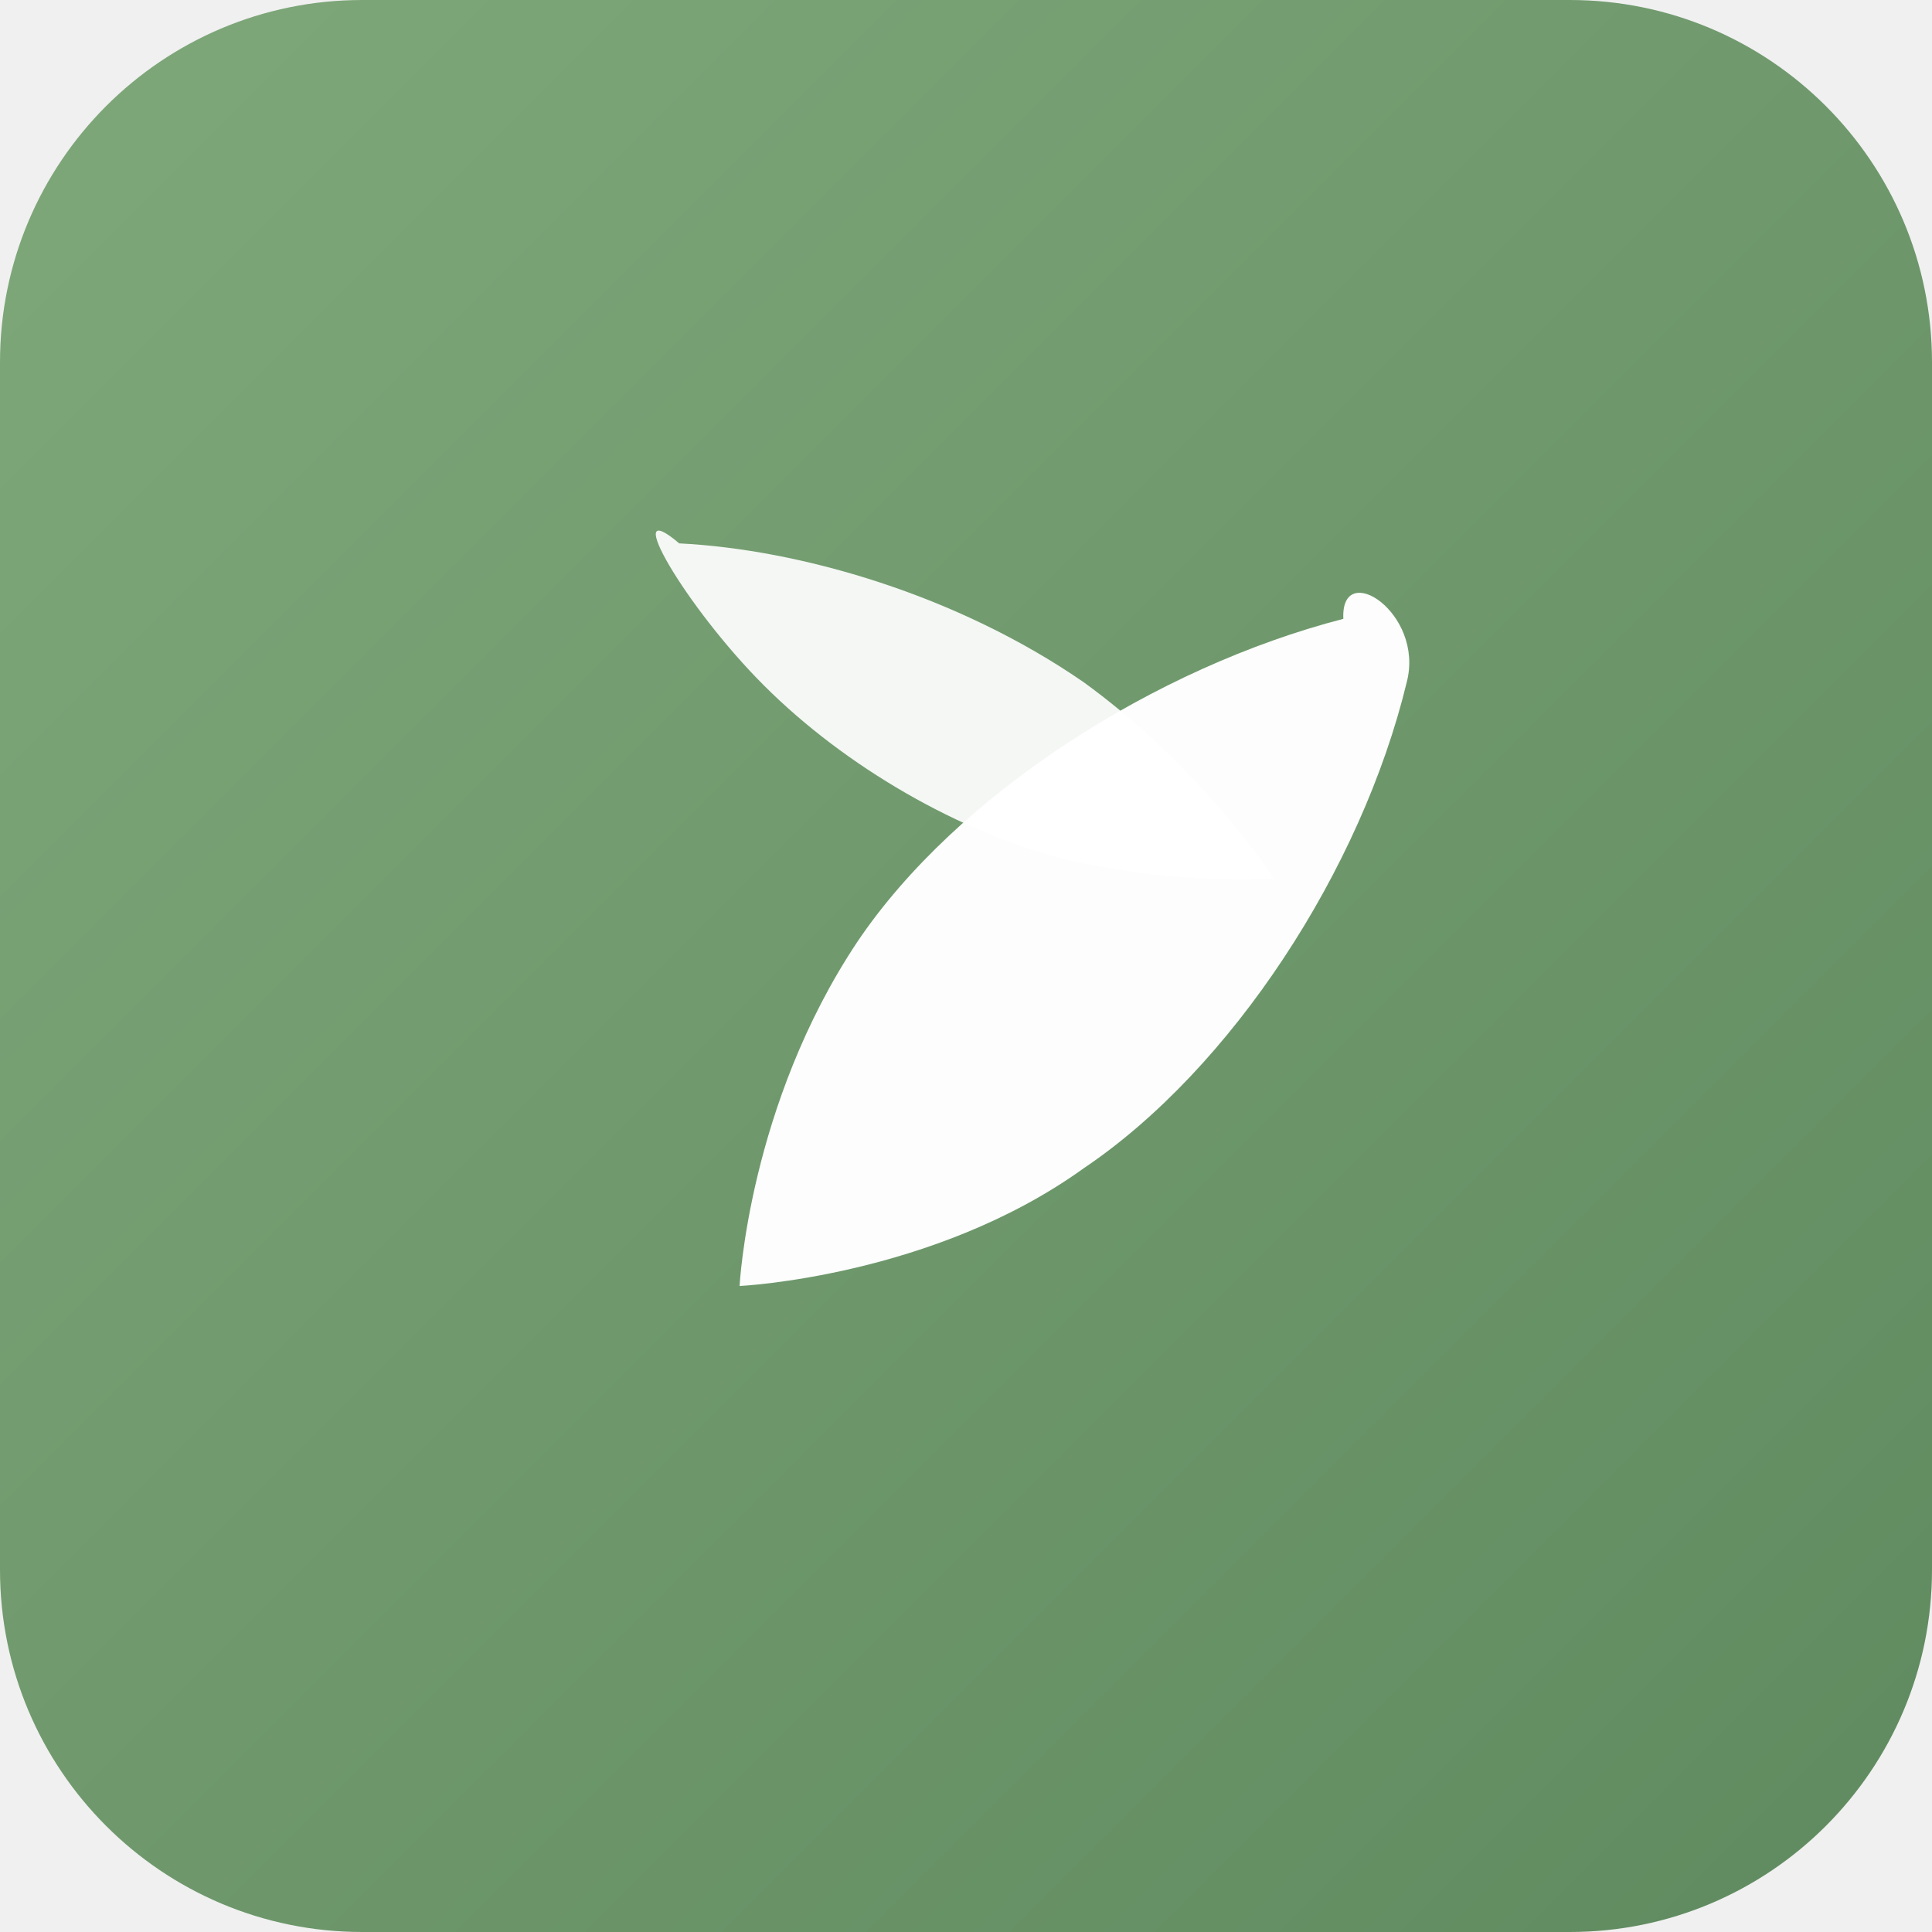
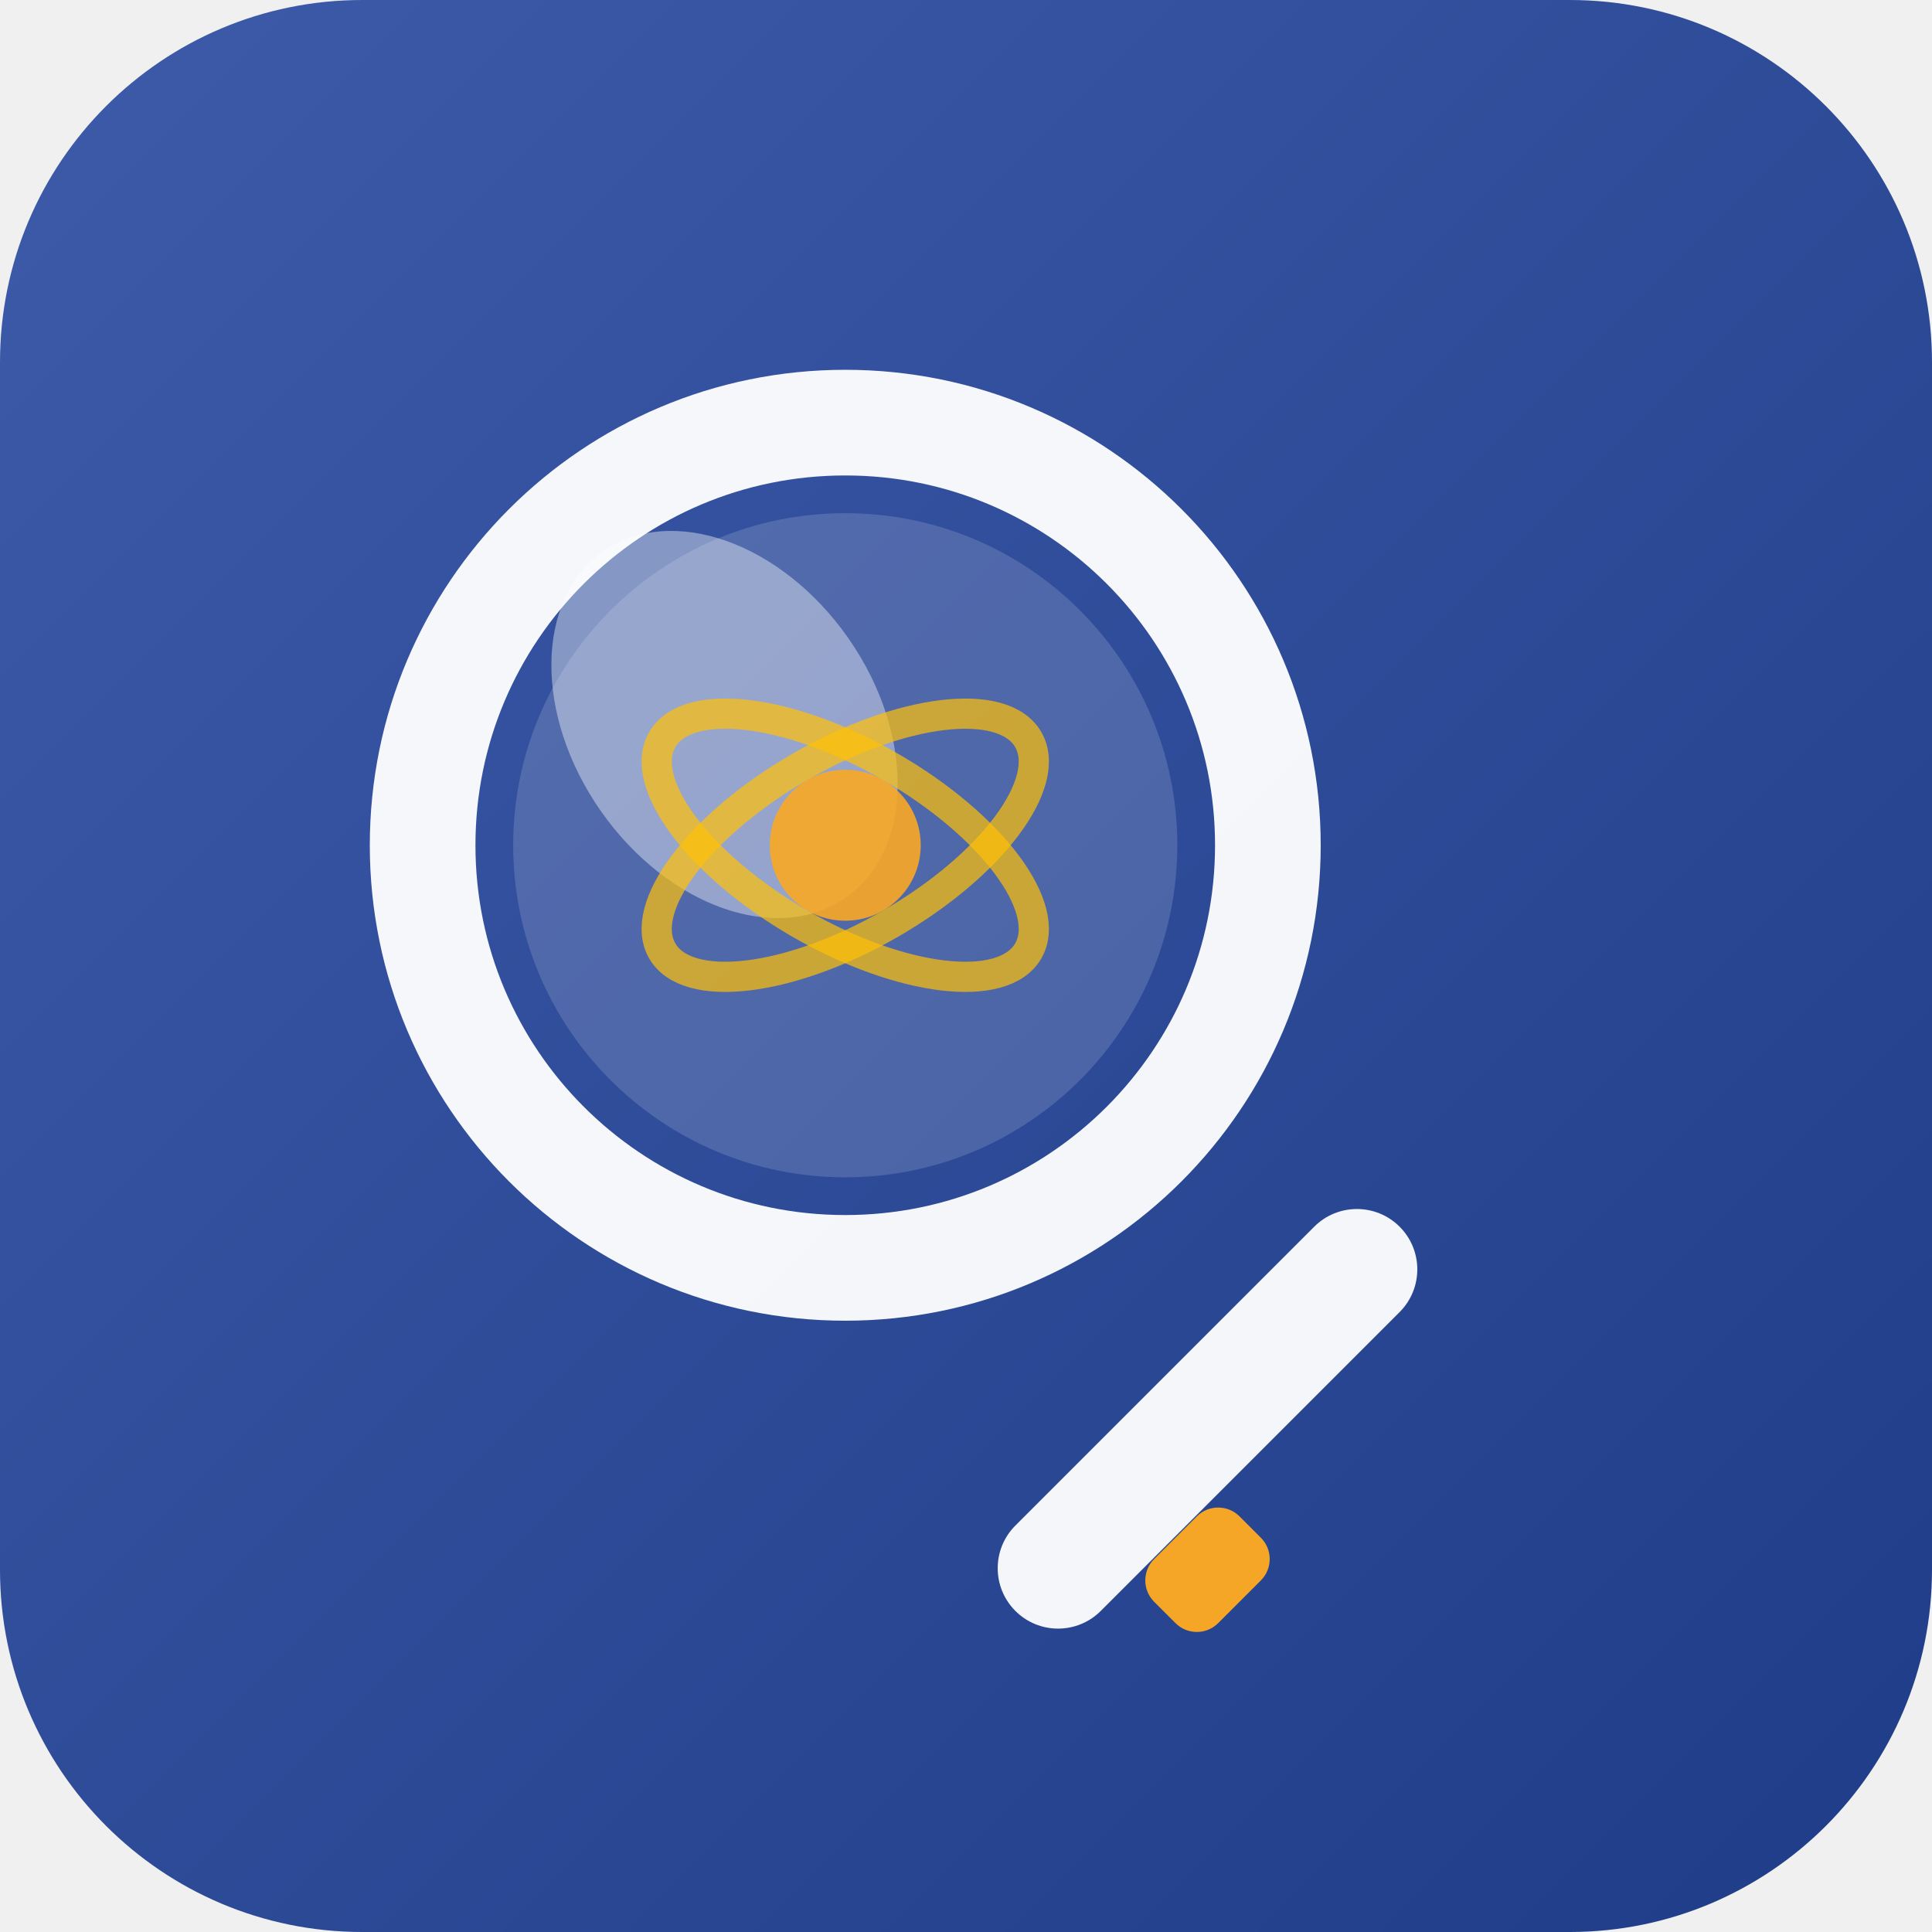
<svg xmlns="http://www.w3.org/2000/svg" viewBox="0 0 64 64" width="64" height="64">
  <defs>
-     <linearGradient id="g" x1="0" x2="1" y1="0" y2="1">
-       <stop offset="0%" stop-color="#7fa87a" />
-       <stop offset="100%" stop-color="#5f8a5f" />
+     <linearGradient id="bgGrad" x1="0" x2="1" y1="0" y2="1">
+       <stop offset="0%" stop-color="#3d5ba9" />
+       <stop offset="100%" stop-color="#1f3c88" />
    </linearGradient>
  </defs>
-   <rect width="64" height="64" rx="12" ry="12" fill="url(#g)" />
-   <path d="M44.5 20.5c-6.2 1.6-12.8 5.8-16.1 10.7-3.6 5.4-3.9 11.4-3.9 11.4s6.4-0.3 11.4-3.9c4.9-3.3 9.2-9.9 10.7-16.1 0.6-2.3-2.2-4.1-2.1-2.1z" fill="#ffffff" opacity="0.98" />
-   <path d="M22.5 18c4 0.2 9.2 1.7 13.4 4.6 3.3 2.4 5.5 5.3 6.3 6.5-1.6 0.1-4.1 0-6.8-0.6-3.6-0.9-7.4-3.1-10.1-5.8-2.6-2.6-4.8-6.4-2.8-4.7z" fill="#ffffff" opacity="0.92" />
+   <rect width="64" height="64" rx="12" ry="12" fill="url(#bgGrad)" />
+   <circle cx="28" cy="28" r="14" fill="none" stroke="#ffffff" stroke-width="3.5" opacity="0.95" />
+   <circle cx="28" cy="28" r="11" fill="#ffffff" opacity="0.15" />
+   <ellipse cx="24" cy="24" rx="5" ry="7" fill="#ffffff" opacity="0.4" transform="rotate(-35 24 24)" />
+   <rect x="38" y="38" width="4" height="18" rx="2" fill="#ffffff" opacity="0.95" transform="rotate(45 40 47)" />
+   <rect x="38.5" y="50" width="3" height="4" rx="1" fill="#f9a825" opacity="0.98" transform="rotate(45 40 52)" />
+   <circle cx="28" cy="28" r="2.5" fill="#f9a825" opacity="0.9" />
+   <ellipse cx="28" cy="28" rx="7" ry="3" fill="none" stroke="#ffc107" stroke-width="1" opacity="0.7" transform="rotate(30 28 28)" />
+   <ellipse cx="28" cy="28" rx="7" ry="3" fill="none" stroke="#ffc107" stroke-width="1" opacity="0.7" transform="rotate(-30 28 28)" />
</svg>
